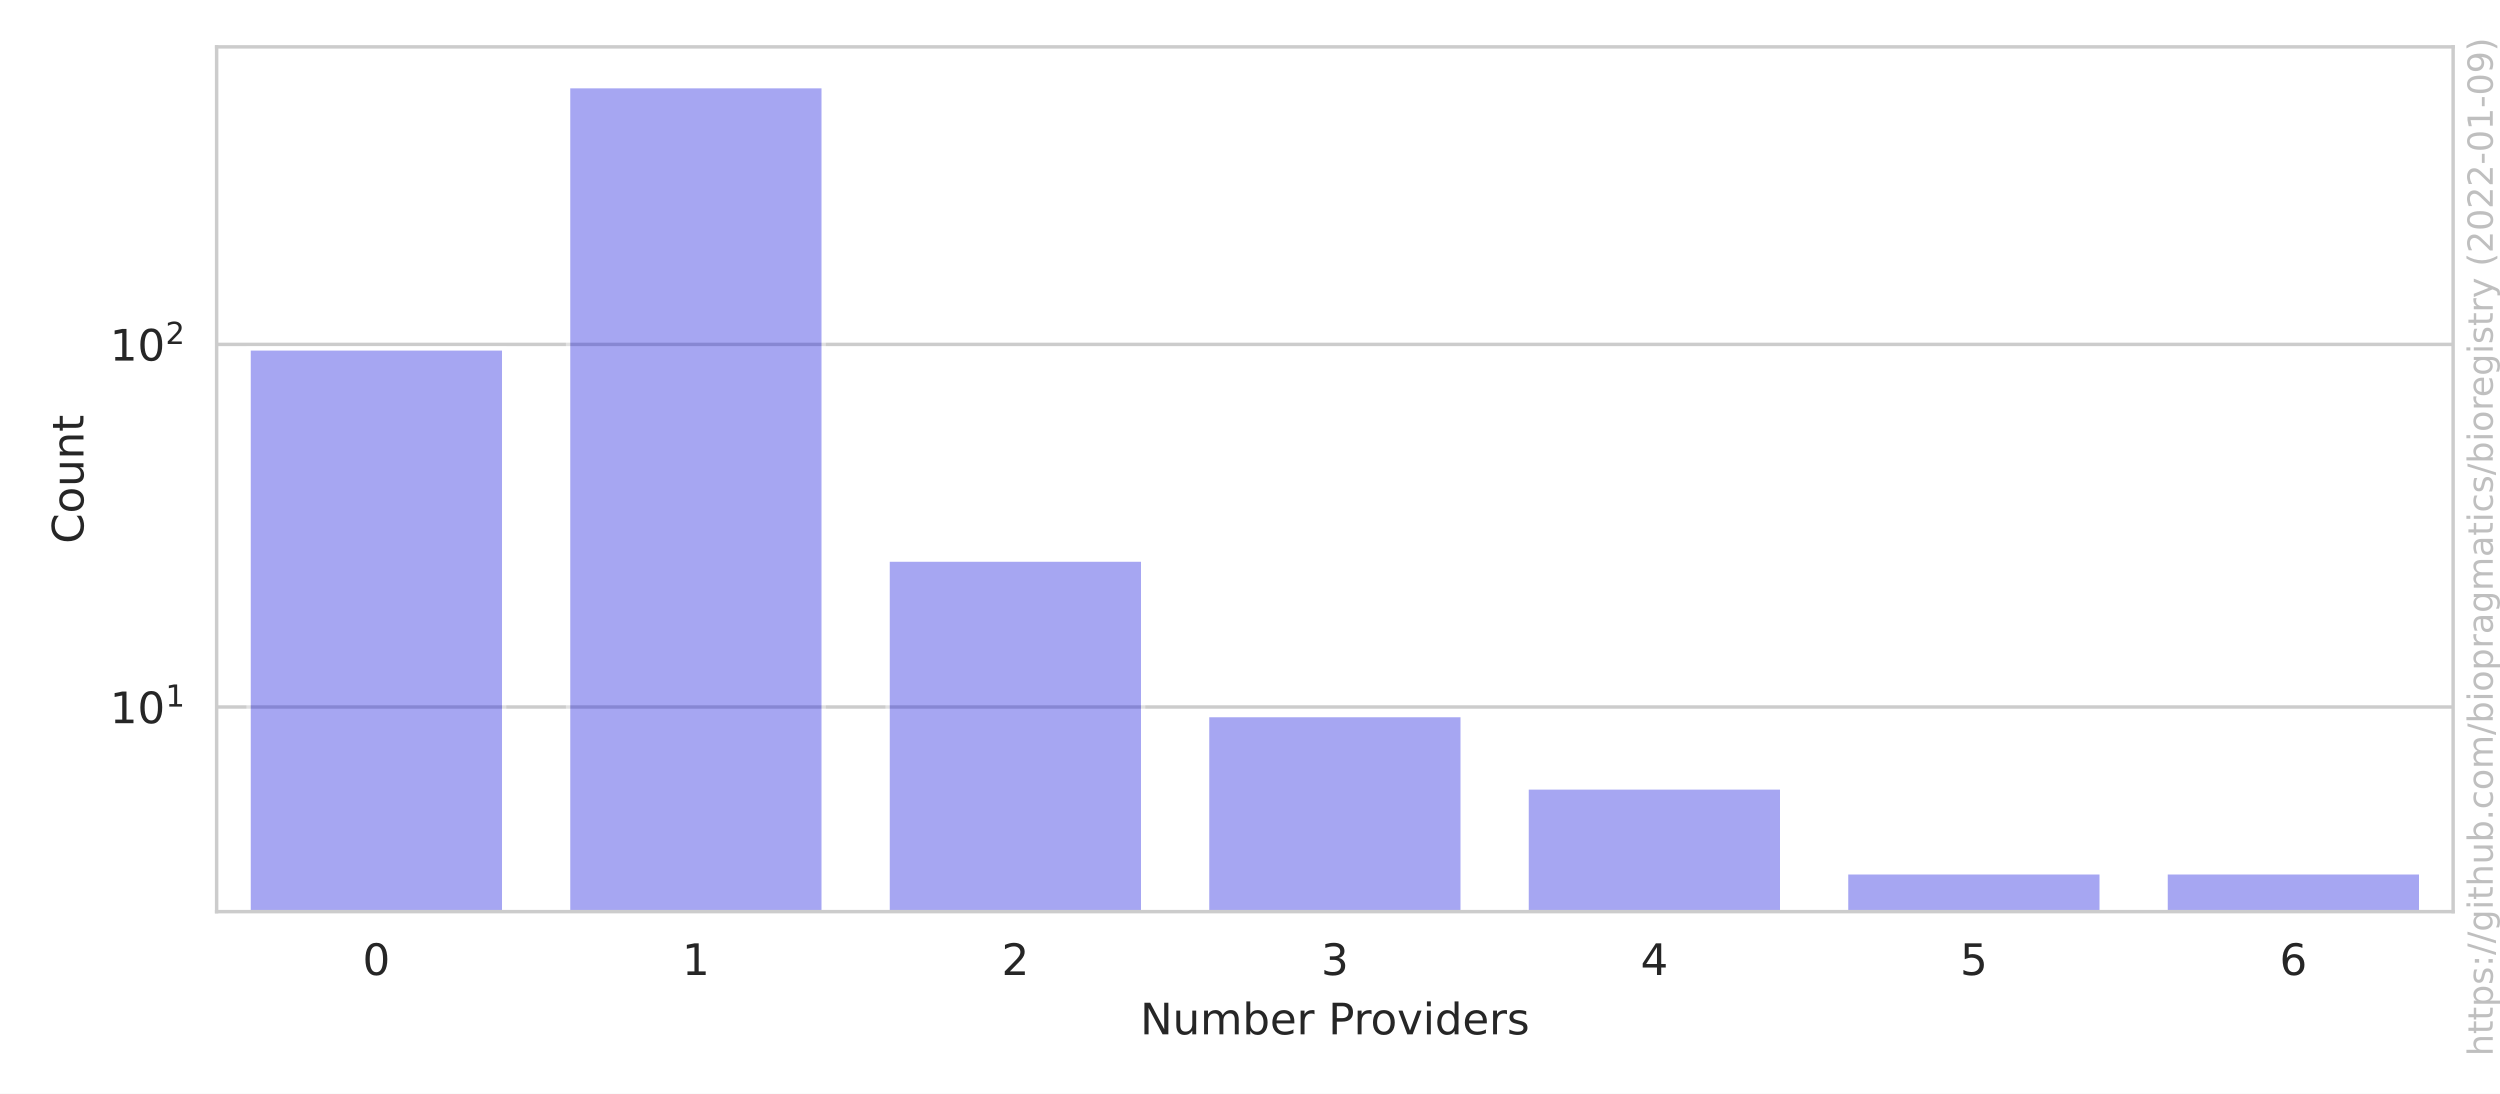
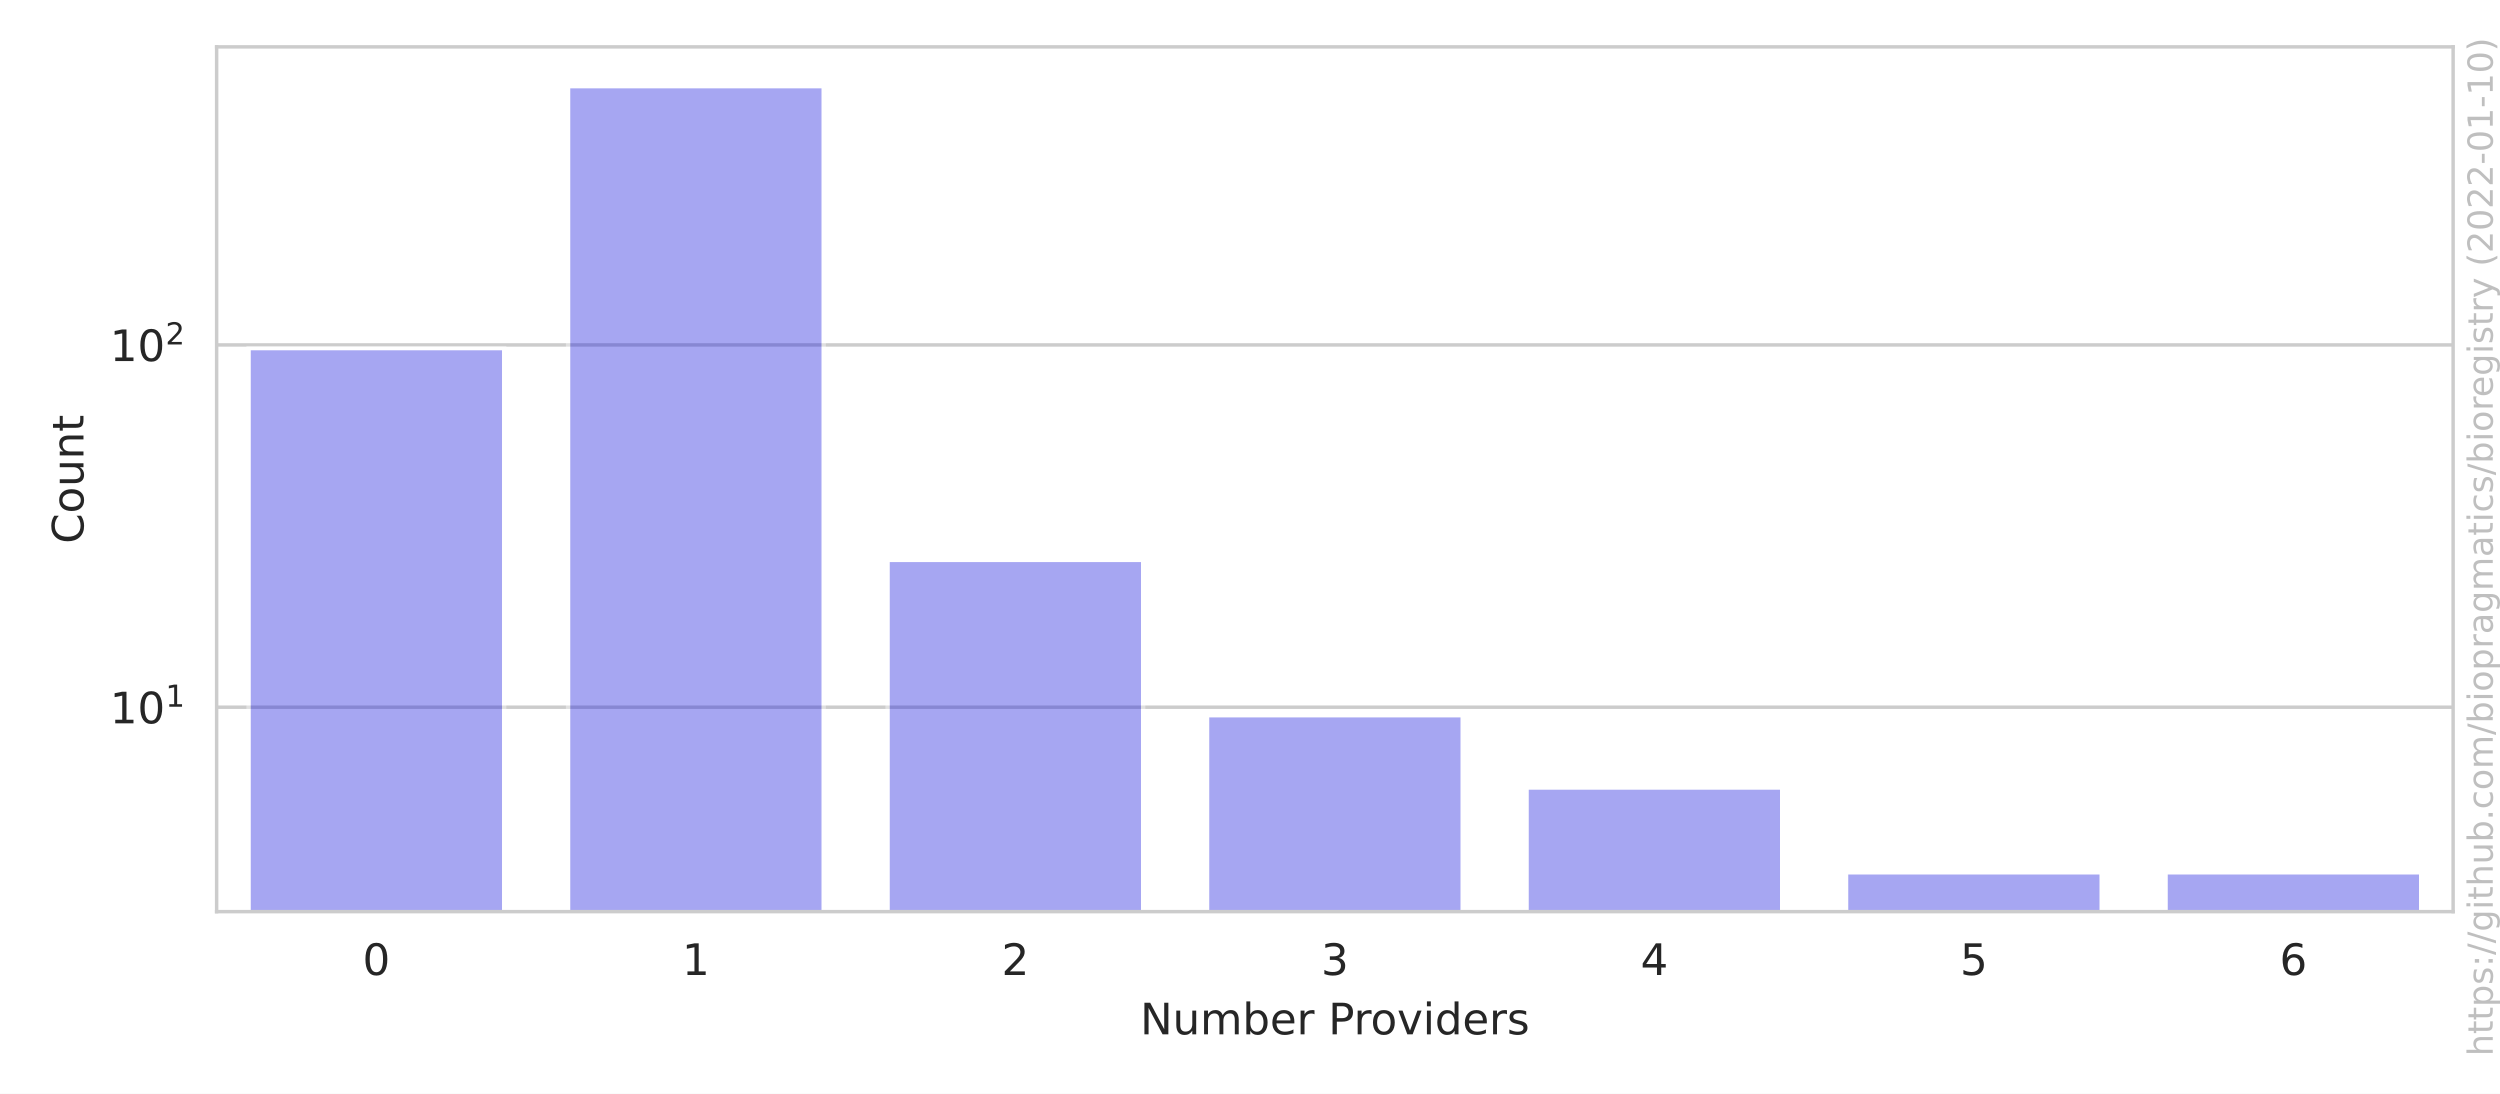
<svg xmlns="http://www.w3.org/2000/svg" xmlns:xlink="http://www.w3.org/1999/xlink" width="576pt" height="252pt" viewBox="0 0 576 252" version="1.1">
  <defs>
    <style type="text/css">*{stroke-linejoin: round; stroke-linecap: butt}</style>
  </defs>
  <g id="figure_1">
    <g id="patch_1">
      <path d="M 0 252  L 576 252  L 576 0  L 0 0  z " style="fill: #ffffff" />
    </g>
    <g id="axes_1">
      <g id="patch_2">
        <path d="M 49.913 210.04  L 565.2 210.04  L 565.2 10.8  L 49.913 10.8  z " style="fill: #ffffff" />
      </g>
      <g id="matplotlib.axis_1">
        <g id="xtick_1">
          <g id="text_1">
            <g style="fill: #262626" transform="translate(83.53767 224.6384)scale(0.1 -0.1)">
              <defs>
                <path id="DejaVuSans-30" d="M 2034 4250  Q 1547 4250 1301 3770  Q 1056 3291 1056 2328  Q 1056 1369 1301 889  Q 1547 409 2034 409  Q 2525 409 2770 889  Q 3016 1369 3016 2328  Q 3016 3291 2770 3770  Q 2525 4250 2034 4250  z M 2034 4750  Q 2819 4750 3233 4129  Q 3647 3509 3647 2328  Q 3647 1150 3233 529  Q 2819 -91 2034 -91  Q 1250 -91 836 529  Q 422 1150 422 2328  Q 422 3509 836 4129  Q 1250 4750 2034 4750  z " transform="scale(0.015625)" />
              </defs>
              <use xlink:href="#DejaVuSans-30" />
            </g>
          </g>
        </g>
        <g id="xtick_2">
          <g id="text_2">
            <g style="fill: #262626" transform="translate(157.1501 224.6384)scale(0.1 -0.1)">
              <defs>
                <path id="DejaVuSans-31" d="M 794 531  L 1825 531  L 1825 4091  L 703 3866  L 703 4441  L 1819 4666  L 2450 4666  L 2450 531  L 3481 531  L 3481 0  L 794 0  L 794 531  z " transform="scale(0.015625)" />
              </defs>
              <use xlink:href="#DejaVuSans-31" />
            </g>
          </g>
        </g>
        <g id="xtick_3">
          <g id="text_3">
            <g style="fill: #262626" transform="translate(230.7626 224.6384)scale(0.1 -0.1)">
              <defs>
                <path id="DejaVuSans-32" d="M 1228 531  L 3431 531  L 3431 0  L 469 0  L 469 531  Q 828 903 1448 1529  Q 2069 2156 2228 2338  Q 2531 2678 2651 2914  Q 2772 3150 2772 3378  Q 2772 3750 2511 3984  Q 2250 4219 1831 4219  Q 1534 4219 1204 4116  Q 875 4013 500 3803  L 500 4441  Q 881 4594 1212 4672  Q 1544 4750 1819 4750  Q 2544 4750 2975 4387  Q 3406 4025 3406 3419  Q 3406 3131 3298 2873  Q 3191 2616 2906 2266  Q 2828 2175 2409 1742  Q 1991 1309 1228 531  z " transform="scale(0.015625)" />
              </defs>
              <use xlink:href="#DejaVuSans-32" />
            </g>
          </g>
        </g>
        <g id="xtick_4">
          <g id="text_4">
            <g style="fill: #262626" transform="translate(304.3751 224.6384)scale(0.1 -0.1)">
              <defs>
                <path id="DejaVuSans-33" d="M 2597 2516  Q 3050 2419 3304 2112  Q 3559 1806 3559 1356  Q 3559 666 3084 287  Q 2609 -91 1734 -91  Q 1441 -91 1130 -33  Q 819 25 488 141  L 488 750  Q 750 597 1062 519  Q 1375 441 1716 441  Q 2309 441 2620 675  Q 2931 909 2931 1356  Q 2931 1769 2642 2001  Q 2353 2234 1838 2234  L 1294 2234  L 1294 2753  L 1863 2753  Q 2328 2753 2575 2939  Q 2822 3125 2822 3475  Q 2822 3834 2567 4026  Q 2313 4219 1838 4219  Q 1578 4219 1281 4162  Q 984 4106 628 3988  L 628 4550  Q 988 4650 1302 4700  Q 1616 4750 1894 4750  Q 2613 4750 3031 4423  Q 3450 4097 3450 3541  Q 3450 3153 3228 2886  Q 3006 2619 2597 2516  z " transform="scale(0.015625)" />
              </defs>
              <use xlink:href="#DejaVuSans-33" />
            </g>
          </g>
        </g>
        <g id="xtick_5">
          <g id="text_5">
            <g style="fill: #262626" transform="translate(377.9876 224.6384)scale(0.1 -0.1)">
              <defs>
                <path id="DejaVuSans-34" d="M 2419 4116  L 825 1625  L 2419 1625  L 2419 4116  z M 2253 4666  L 3047 4666  L 3047 1625  L 3713 1625  L 3713 1100  L 3047 1100  L 3047 0  L 2419 0  L 2419 1100  L 313 1100  L 313 1709  L 2253 4666  z " transform="scale(0.015625)" />
              </defs>
              <use xlink:href="#DejaVuSans-34" />
            </g>
          </g>
        </g>
        <g id="xtick_6">
          <g id="text_6">
            <g style="fill: #262626" transform="translate(451.6 224.6384)scale(0.1 -0.1)">
              <defs>
                <path id="DejaVuSans-35" d="M 691 4666  L 3169 4666  L 3169 4134  L 1269 4134  L 1269 2991  Q 1406 3038 1543 3061  Q 1681 3084 1819 3084  Q 2600 3084 3056 2656  Q 3513 2228 3513 1497  Q 3513 744 3044 326  Q 2575 -91 1722 -91  Q 1428 -91 1123 -41  Q 819 9 494 109  L 494 744  Q 775 591 1075 516  Q 1375 441 1709 441  Q 2250 441 2565 725  Q 2881 1009 2881 1497  Q 2881 1984 2565 2268  Q 2250 2553 1709 2553  Q 1456 2553 1204 2497  Q 953 2441 691 2322  L 691 4666  z " transform="scale(0.015625)" />
              </defs>
              <use xlink:href="#DejaVuSans-35" />
            </g>
          </g>
        </g>
        <g id="xtick_7">
          <g id="text_7">
            <g style="fill: #262626" transform="translate(525.2125 224.6384)scale(0.1 -0.1)">
              <defs>
                <path id="DejaVuSans-36" d="M 2113 2584  Q 1688 2584 1439 2293  Q 1191 2003 1191 1497  Q 1191 994 1439 701  Q 1688 409 2113 409  Q 2538 409 2786 701  Q 3034 994 3034 1497  Q 3034 2003 2786 2293  Q 2538 2584 2113 2584  z M 3366 4563  L 3366 3988  Q 3128 4100 2886 4159  Q 2644 4219 2406 4219  Q 1781 4219 1451 3797  Q 1122 3375 1075 2522  Q 1259 2794 1537 2939  Q 1816 3084 2150 3084  Q 2853 3084 3261 2657  Q 3669 2231 3669 1497  Q 3669 778 3244 343  Q 2819 -91 2113 -91  Q 1303 -91 875 529  Q 447 1150 447 2328  Q 447 3434 972 4092  Q 1497 4750 2381 4750  Q 2619 4750 2861 4703  Q 3103 4656 3366 4563  z " transform="scale(0.015625)" />
              </defs>
              <use xlink:href="#DejaVuSans-36" />
            </g>
          </g>
        </g>
        <g id="text_8">
          <g style="fill: #262626" transform="translate(262.6923 238.3166)scale(0.1 -0.1)">
            <defs>
              <path id="DejaVuSans-4e" d="M 628 4666  L 1478 4666  L 3547 763  L 3547 4666  L 4159 4666  L 4159 0  L 3309 0  L 1241 3903  L 1241 0  L 628 0  L 628 4666  z " transform="scale(0.015625)" />
              <path id="DejaVuSans-75" d="M 544 1381  L 544 3500  L 1119 3500  L 1119 1403  Q 1119 906 1312 657  Q 1506 409 1894 409  Q 2359 409 2629 706  Q 2900 1003 2900 1516  L 2900 3500  L 3475 3500  L 3475 0  L 2900 0  L 2900 538  Q 2691 219 2414 64  Q 2138 -91 1772 -91  Q 1169 -91 856 284  Q 544 659 544 1381  z M 1991 3584  L 1991 3584  z " transform="scale(0.015625)" />
              <path id="DejaVuSans-6d" d="M 3328 2828  Q 3544 3216 3844 3400  Q 4144 3584 4550 3584  Q 5097 3584 5394 3201  Q 5691 2819 5691 2113  L 5691 0  L 5113 0  L 5113 2094  Q 5113 2597 4934 2840  Q 4756 3084 4391 3084  Q 3944 3084 3684 2787  Q 3425 2491 3425 1978  L 3425 0  L 2847 0  L 2847 2094  Q 2847 2600 2669 2842  Q 2491 3084 2119 3084  Q 1678 3084 1418 2786  Q 1159 2488 1159 1978  L 1159 0  L 581 0  L 581 3500  L 1159 3500  L 1159 2956  Q 1356 3278 1631 3431  Q 1906 3584 2284 3584  Q 2666 3584 2933 3390  Q 3200 3197 3328 2828  z " transform="scale(0.015625)" />
              <path id="DejaVuSans-62" d="M 3116 1747  Q 3116 2381 2855 2742  Q 2594 3103 2138 3103  Q 1681 3103 1420 2742  Q 1159 2381 1159 1747  Q 1159 1113 1420 752  Q 1681 391 2138 391  Q 2594 391 2855 752  Q 3116 1113 3116 1747  z M 1159 2969  Q 1341 3281 1617 3432  Q 1894 3584 2278 3584  Q 2916 3584 3314 3078  Q 3713 2572 3713 1747  Q 3713 922 3314 415  Q 2916 -91 2278 -91  Q 1894 -91 1617 61  Q 1341 213 1159 525  L 1159 0  L 581 0  L 581 4863  L 1159 4863  L 1159 2969  z " transform="scale(0.015625)" />
              <path id="DejaVuSans-65" d="M 3597 1894  L 3597 1613  L 953 1613  Q 991 1019 1311 708  Q 1631 397 2203 397  Q 2534 397 2845 478  Q 3156 559 3463 722  L 3463 178  Q 3153 47 2828 -22  Q 2503 -91 2169 -91  Q 1331 -91 842 396  Q 353 884 353 1716  Q 353 2575 817 3079  Q 1281 3584 2069 3584  Q 2775 3584 3186 3129  Q 3597 2675 3597 1894  z M 3022 2063  Q 3016 2534 2758 2815  Q 2500 3097 2075 3097  Q 1594 3097 1305 2825  Q 1016 2553 972 2059  L 3022 2063  z " transform="scale(0.015625)" />
              <path id="DejaVuSans-72" d="M 2631 2963  Q 2534 3019 2420 3045  Q 2306 3072 2169 3072  Q 1681 3072 1420 2755  Q 1159 2438 1159 1844  L 1159 0  L 581 0  L 581 3500  L 1159 3500  L 1159 2956  Q 1341 3275 1631 3429  Q 1922 3584 2338 3584  Q 2397 3584 2469 3576  Q 2541 3569 2628 3553  L 2631 2963  z " transform="scale(0.015625)" />
              <path id="DejaVuSans-20" transform="scale(0.015625)" />
              <path id="DejaVuSans-50" d="M 1259 4147  L 1259 2394  L 2053 2394  Q 2494 2394 2734 2622  Q 2975 2850 2975 3272  Q 2975 3691 2734 3919  Q 2494 4147 2053 4147  L 1259 4147  z M 628 4666  L 2053 4666  Q 2838 4666 3239 4311  Q 3641 3956 3641 3272  Q 3641 2581 3239 2228  Q 2838 1875 2053 1875  L 1259 1875  L 1259 0  L 628 0  L 628 4666  z " transform="scale(0.015625)" />
              <path id="DejaVuSans-6f" d="M 1959 3097  Q 1497 3097 1228 2736  Q 959 2375 959 1747  Q 959 1119 1226 758  Q 1494 397 1959 397  Q 2419 397 2687 759  Q 2956 1122 2956 1747  Q 2956 2369 2687 2733  Q 2419 3097 1959 3097  z M 1959 3584  Q 2709 3584 3137 3096  Q 3566 2609 3566 1747  Q 3566 888 3137 398  Q 2709 -91 1959 -91  Q 1206 -91 779 398  Q 353 888 353 1747  Q 353 2609 779 3096  Q 1206 3584 1959 3584  z " transform="scale(0.015625)" />
              <path id="DejaVuSans-76" d="M 191 3500  L 800 3500  L 1894 563  L 2988 3500  L 3597 3500  L 2284 0  L 1503 0  L 191 3500  z " transform="scale(0.015625)" />
              <path id="DejaVuSans-69" d="M 603 3500  L 1178 3500  L 1178 0  L 603 0  L 603 3500  z M 603 4863  L 1178 4863  L 1178 4134  L 603 4134  L 603 4863  z " transform="scale(0.015625)" />
              <path id="DejaVuSans-64" d="M 2906 2969  L 2906 4863  L 3481 4863  L 3481 0  L 2906 0  L 2906 525  Q 2725 213 2448 61  Q 2172 -91 1784 -91  Q 1150 -91 751 415  Q 353 922 353 1747  Q 353 2572 751 3078  Q 1150 3584 1784 3584  Q 2172 3584 2448 3432  Q 2725 3281 2906 2969  z M 947 1747  Q 947 1113 1208 752  Q 1469 391 1925 391  Q 2381 391 2643 752  Q 2906 1113 2906 1747  Q 2906 2381 2643 2742  Q 2381 3103 1925 3103  Q 1469 3103 1208 2742  Q 947 2381 947 1747  z " transform="scale(0.015625)" />
              <path id="DejaVuSans-73" d="M 2834 3397  L 2834 2853  Q 2591 2978 2328 3040  Q 2066 3103 1784 3103  Q 1356 3103 1142 2972  Q 928 2841 928 2578  Q 928 2378 1081 2264  Q 1234 2150 1697 2047  L 1894 2003  Q 2506 1872 2764 1633  Q 3022 1394 3022 966  Q 3022 478 2636 193  Q 2250 -91 1575 -91  Q 1294 -91 989 -36  Q 684 19 347 128  L 347 722  Q 666 556 975 473  Q 1284 391 1588 391  Q 1994 391 2212 530  Q 2431 669 2431 922  Q 2431 1156 2273 1281  Q 2116 1406 1581 1522  L 1381 1569  Q 847 1681 609 1914  Q 372 2147 372 2553  Q 372 3047 722 3315  Q 1072 3584 1716 3584  Q 2034 3584 2315 3537  Q 2597 3491 2834 3397  z " transform="scale(0.015625)" />
            </defs>
            <use xlink:href="#DejaVuSans-4e" />
            <use xlink:href="#DejaVuSans-75" x="74.805" />
            <use xlink:href="#DejaVuSans-6d" x="138.184" />
            <use xlink:href="#DejaVuSans-62" x="235.596" />
            <use xlink:href="#DejaVuSans-65" x="299.072" />
            <use xlink:href="#DejaVuSans-72" x="360.596" />
            <use xlink:href="#DejaVuSans-20" x="401.709" />
            <use xlink:href="#DejaVuSans-50" x="433.496" />
            <use xlink:href="#DejaVuSans-72" x="492.049" />
            <use xlink:href="#DejaVuSans-6f" x="530.912" />
            <use xlink:href="#DejaVuSans-76" x="592.094" />
            <use xlink:href="#DejaVuSans-69" x="651.273" />
            <use xlink:href="#DejaVuSans-64" x="679.057" />
            <use xlink:href="#DejaVuSans-65" x="742.533" />
            <use xlink:href="#DejaVuSans-72" x="804.057" />
            <use xlink:href="#DejaVuSans-73" x="845.17" />
          </g>
        </g>
      </g>
      <g id="matplotlib.axis_2">
        <g id="ytick_1">
          <g id="line2d_1">
-             <path d="M 49.913 162.895  L 565.2 162.895  " clip-path="url(#p1737fb0132)" style="fill: none; stroke: #cccccc; stroke-width: 0.8; stroke-linecap: round" />
+             <path d="M 49.913 162.932  L 565.2 162.932  " clip-path="url(#p1737fb0132)" style="fill: none; stroke: #cccccc; stroke-width: 0.8; stroke-linecap: round" />
          </g>
          <g id="text_9">
-             <g style="fill: #262626" transform="translate(25.31268 166.6945)scale(0.1 -0.1)">
+             <g style="fill: #262626" transform="translate(25.31268 166.7314)scale(0.1 -0.1)">
              <use xlink:href="#DejaVuSans-31" transform="translate(0 0.684375)" />
              <use xlink:href="#DejaVuSans-30" transform="translate(63.62305 0.684375)" />
              <use xlink:href="#DejaVuSans-31" transform="translate(128.2031 38.96563)scale(0.7)" />
            </g>
          </g>
        </g>
        <g id="ytick_2">
          <g id="line2d_2">
-             <path d="M 49.913 79.356  L 565.2 79.356  " clip-path="url(#p1737fb0132)" style="fill: none; stroke: #cccccc; stroke-width: 0.8; stroke-linecap: round" />
+             <path d="M 49.913 79.473  L 565.2 79.473  " clip-path="url(#p1737fb0132)" style="fill: none; stroke: #cccccc; stroke-width: 0.8; stroke-linecap: round" />
          </g>
          <g id="text_10">
-             <g style="fill: #262626" transform="translate(25.31268 83.15488)scale(0.1 -0.1)">
+             <g style="fill: #262626" transform="translate(25.31268 83.27263)scale(0.1 -0.1)">
              <use xlink:href="#DejaVuSans-31" transform="translate(0 0.765625)" />
              <use xlink:href="#DejaVuSans-30" transform="translate(63.62305 0.765625)" />
              <use xlink:href="#DejaVuSans-32" transform="translate(128.2031 39.04688)scale(0.7)" />
            </g>
          </g>
        </g>
        <g id="ytick_3" />
        <g id="ytick_4" />
        <g id="ytick_5" />
        <g id="ytick_6" />
        <g id="ytick_7" />
        <g id="ytick_8" />
        <g id="ytick_9" />
        <g id="ytick_10" />
        <g id="ytick_11" />
        <g id="ytick_12" />
        <g id="ytick_13" />
        <g id="ytick_14" />
        <g id="ytick_15" />
        <g id="ytick_16" />
        <g id="ytick_17" />
        <g id="ytick_18" />
        <g id="ytick_19" />
        <g id="ytick_20" />
        <g id="ytick_21" />
        <g id="ytick_22" />
        <g id="text_11">
          <g style="fill: #262626" transform="translate(19.233 125.2684)rotate(-90)scale(0.1 -0.1)">
            <defs>
              <path id="DejaVuSans-43" d="M 4122 4306  L 4122 3641  Q 3803 3938 3442 4084  Q 3081 4231 2675 4231  Q 1875 4231 1450 3742  Q 1025 3253 1025 2328  Q 1025 1406 1450 917  Q 1875 428 2675 428  Q 3081 428 3442 575  Q 3803 722 4122 1019  L 4122 359  Q 3791 134 3420 21  Q 3050 -91 2638 -91  Q 1578 -91 968 557  Q 359 1206 359 2328  Q 359 3453 968 4101  Q 1578 4750 2638 4750  Q 3056 4750 3426 4639  Q 3797 4528 4122 4306  z " transform="scale(0.015625)" />
              <path id="DejaVuSans-6e" d="M 3513 2113  L 3513 0  L 2938 0  L 2938 2094  Q 2938 2591 2744 2837  Q 2550 3084 2163 3084  Q 1697 3084 1428 2787  Q 1159 2491 1159 1978  L 1159 0  L 581 0  L 581 3500  L 1159 3500  L 1159 2956  Q 1366 3272 1645 3428  Q 1925 3584 2291 3584  Q 2894 3584 3203 3211  Q 3513 2838 3513 2113  z " transform="scale(0.015625)" />
              <path id="DejaVuSans-74" d="M 1172 4494  L 1172 3500  L 2356 3500  L 2356 3053  L 1172 3053  L 1172 1153  Q 1172 725 1289 603  Q 1406 481 1766 481  L 2356 481  L 2356 0  L 1766 0  Q 1100 0 847 248  Q 594 497 594 1153  L 594 3053  L 172 3053  L 172 3500  L 594 3500  L 594 4494  L 1172 4494  z " transform="scale(0.015625)" />
            </defs>
            <use xlink:href="#DejaVuSans-43" />
            <use xlink:href="#DejaVuSans-6f" x="69.824" />
            <use xlink:href="#DejaVuSans-75" x="131.006" />
            <use xlink:href="#DejaVuSans-6e" x="194.385" />
            <use xlink:href="#DejaVuSans-74" x="257.764" />
          </g>
        </g>
      </g>
      <g id="patch_3">
-         <path d="M 57.274 83786.035  L 116.164 83786.035  L 116.164 80.274  L 57.274 80.274  z " clip-path="url(#p1737fb0132)" style="fill: #2020df; opacity: 0.4; stroke: #ffffff; stroke-linejoin: miter" />
+         <path d="M 57.274 83705.114  L 116.164 83705.114  L 116.164 80.206  L 57.274 80.206  z " clip-path="url(#p1737fb0132)" style="fill: #2020df; opacity: 0.4; stroke: #ffffff; stroke-linejoin: miter" />
      </g>
      <g id="patch_4">
-         <path d="M 130.886 83786.035  L 189.776 83786.035  L 189.776 19.856  L 130.886 19.856  z " clip-path="url(#p1737fb0132)" style="fill: #2020df; opacity: 0.4; stroke: #ffffff; stroke-linejoin: miter" />
+         <path d="M 130.886 83705.114  L 189.776 83705.114  L 189.776 19.856  L 130.886 19.856  z " clip-path="url(#p1737fb0132)" style="fill: #2020df; opacity: 0.4; stroke: #ffffff; stroke-linejoin: miter" />
      </g>
      <g id="patch_5">
-         <path d="M 204.499 83786.035  L 263.389 83786.035  L 263.389 128.933  L 204.499 128.933  z " clip-path="url(#p1737fb0132)" style="fill: #2020df; opacity: 0.4; stroke: #ffffff; stroke-linejoin: miter" />
+         <path d="M 204.499 83705.114  L 263.389 83705.114  L 263.389 129.003  L 204.499 129.003  z " clip-path="url(#p1737fb0132)" style="fill: #2020df; opacity: 0.4; stroke: #ffffff; stroke-linejoin: miter" />
      </g>
      <g id="patch_6">
-         <path d="M 278.111 83786.035  L 337.001 83786.035  L 337.001 164.756  L 278.111 164.756  z " clip-path="url(#p1737fb0132)" style="fill: #2020df; opacity: 0.4; stroke: #ffffff; stroke-linejoin: miter" />
+         <path d="M 278.111 83705.114  L 337.001 83705.114  L 337.001 164.791  L 278.111 164.791  z " clip-path="url(#p1737fb0132)" style="fill: #2020df; opacity: 0.4; stroke: #ffffff; stroke-linejoin: miter" />
      </g>
      <g id="patch_7">
-         <path d="M 351.724 83786.035  L 410.614 83786.035  L 410.614 181.428  L 351.724 181.428  z " clip-path="url(#p1737fb0132)" style="fill: #2020df; opacity: 0.4; stroke: #ffffff; stroke-linejoin: miter" />
+         <path d="M 351.724 83705.114  L 410.614 83705.114  L 410.614 181.447  L 351.724 181.447  z " clip-path="url(#p1737fb0132)" style="fill: #2020df; opacity: 0.4; stroke: #ffffff; stroke-linejoin: miter" />
      </g>
      <g id="patch_8">
-         <path d="M 425.336 83786.035  L 484.226 83786.035  L 484.226 200.984  L 425.336 200.984  z " clip-path="url(#p1737fb0132)" style="fill: #2020df; opacity: 0.4; stroke: #ffffff; stroke-linejoin: miter" />
+         <path d="M 425.336 83705.114  L 484.226 83705.114  L 484.226 200.984  L 425.336 200.984  z " clip-path="url(#p1737fb0132)" style="fill: #2020df; opacity: 0.4; stroke: #ffffff; stroke-linejoin: miter" />
      </g>
      <g id="patch_9">
-         <path d="M 498.949 83786.035  L 557.839 83786.035  L 557.839 200.984  L 498.949 200.984  z " clip-path="url(#p1737fb0132)" style="fill: #2020df; opacity: 0.4; stroke: #ffffff; stroke-linejoin: miter" />
+         <path d="M 498.949 83705.114  L 557.839 83705.114  L 557.839 200.984  L 498.949 200.984  z " clip-path="url(#p1737fb0132)" style="fill: #2020df; opacity: 0.4; stroke: #ffffff; stroke-linejoin: miter" />
      </g>
      <g id="patch_10">
        <path d="M 49.913 210.04  L 49.913 10.8  " style="fill: none; stroke: #cccccc; stroke-width: 0.8; stroke-linejoin: miter; stroke-linecap: square" />
      </g>
      <g id="patch_11">
        <path d="M 565.2 210.04  L 565.2 10.8  " style="fill: none; stroke: #cccccc; stroke-width: 0.8; stroke-linejoin: miter; stroke-linecap: square" />
      </g>
      <g id="patch_12">
        <path d="M 49.913 210.04  L 565.2 210.04  " style="fill: none; stroke: #cccccc; stroke-width: 0.8; stroke-linejoin: miter; stroke-linecap: square" />
      </g>
      <g id="patch_13">
        <path d="M 49.913 10.8  L 565.2 10.8  " style="fill: none; stroke: #cccccc; stroke-width: 0.8; stroke-linejoin: miter; stroke-linecap: square" />
      </g>
    </g>
    <g id="text_12">
      <g style="fill: #808080; opacity: 0.5" transform="translate(574.3362 243.3237)rotate(-90)scale(0.08 -0.08)">
        <defs>
          <path id="DejaVuSans-68" d="M 3513 2113  L 3513 0  L 2938 0  L 2938 2094  Q 2938 2591 2744 2837  Q 2550 3084 2163 3084  Q 1697 3084 1428 2787  Q 1159 2491 1159 1978  L 1159 0  L 581 0  L 581 4863  L 1159 4863  L 1159 2956  Q 1366 3272 1645 3428  Q 1925 3584 2291 3584  Q 2894 3584 3203 3211  Q 3513 2838 3513 2113  z " transform="scale(0.015625)" />
          <path id="DejaVuSans-70" d="M 1159 525  L 1159 -1331  L 581 -1331  L 581 3500  L 1159 3500  L 1159 2969  Q 1341 3281 1617 3432  Q 1894 3584 2278 3584  Q 2916 3584 3314 3078  Q 3713 2572 3713 1747  Q 3713 922 3314 415  Q 2916 -91 2278 -91  Q 1894 -91 1617 61  Q 1341 213 1159 525  z M 3116 1747  Q 3116 2381 2855 2742  Q 2594 3103 2138 3103  Q 1681 3103 1420 2742  Q 1159 2381 1159 1747  Q 1159 1113 1420 752  Q 1681 391 2138 391  Q 2594 391 2855 752  Q 3116 1113 3116 1747  z " transform="scale(0.015625)" />
          <path id="DejaVuSans-3a" d="M 750 794  L 1409 794  L 1409 0  L 750 0  L 750 794  z M 750 3309  L 1409 3309  L 1409 2516  L 750 2516  L 750 3309  z " transform="scale(0.015625)" />
          <path id="DejaVuSans-2f" d="M 1625 4666  L 2156 4666  L 531 -594  L 0 -594  L 1625 4666  z " transform="scale(0.015625)" />
          <path id="DejaVuSans-67" d="M 2906 1791  Q 2906 2416 2648 2759  Q 2391 3103 1925 3103  Q 1463 3103 1205 2759  Q 947 2416 947 1791  Q 947 1169 1205 825  Q 1463 481 1925 481  Q 2391 481 2648 825  Q 2906 1169 2906 1791  z M 3481 434  Q 3481 -459 3084 -895  Q 2688 -1331 1869 -1331  Q 1566 -1331 1297 -1286  Q 1028 -1241 775 -1147  L 775 -588  Q 1028 -725 1275 -790  Q 1522 -856 1778 -856  Q 2344 -856 2625 -561  Q 2906 -266 2906 331  L 2906 616  Q 2728 306 2450 153  Q 2172 0 1784 0  Q 1141 0 747 490  Q 353 981 353 1791  Q 353 2603 747 3093  Q 1141 3584 1784 3584  Q 2172 3584 2450 3431  Q 2728 3278 2906 2969  L 2906 3500  L 3481 3500  L 3481 434  z " transform="scale(0.015625)" />
          <path id="DejaVuSans-2e" d="M 684 794  L 1344 794  L 1344 0  L 684 0  L 684 794  z " transform="scale(0.015625)" />
          <path id="DejaVuSans-63" d="M 3122 3366  L 3122 2828  Q 2878 2963 2633 3030  Q 2388 3097 2138 3097  Q 1578 3097 1268 2742  Q 959 2388 959 1747  Q 959 1106 1268 751  Q 1578 397 2138 397  Q 2388 397 2633 464  Q 2878 531 3122 666  L 3122 134  Q 2881 22 2623 -34  Q 2366 -91 2075 -91  Q 1284 -91 818 406  Q 353 903 353 1747  Q 353 2603 823 3093  Q 1294 3584 2113 3584  Q 2378 3584 2631 3529  Q 2884 3475 3122 3366  z " transform="scale(0.015625)" />
          <path id="DejaVuSans-61" d="M 2194 1759  Q 1497 1759 1228 1600  Q 959 1441 959 1056  Q 959 750 1161 570  Q 1363 391 1709 391  Q 2188 391 2477 730  Q 2766 1069 2766 1631  L 2766 1759  L 2194 1759  z M 3341 1997  L 3341 0  L 2766 0  L 2766 531  Q 2569 213 2275 61  Q 1981 -91 1556 -91  Q 1019 -91 701 211  Q 384 513 384 1019  Q 384 1609 779 1909  Q 1175 2209 1959 2209  L 2766 2209  L 2766 2266  Q 2766 2663 2505 2880  Q 2244 3097 1772 3097  Q 1472 3097 1187 3025  Q 903 2953 641 2809  L 641 3341  Q 956 3463 1253 3523  Q 1550 3584 1831 3584  Q 2591 3584 2966 3190  Q 3341 2797 3341 1997  z " transform="scale(0.015625)" />
          <path id="DejaVuSans-79" d="M 2059 -325  Q 1816 -950 1584 -1140  Q 1353 -1331 966 -1331  L 506 -1331  L 506 -850  L 844 -850  Q 1081 -850 1212 -737  Q 1344 -625 1503 -206  L 1606 56  L 191 3500  L 800 3500  L 1894 763  L 2988 3500  L 3597 3500  L 2059 -325  z " transform="scale(0.015625)" />
          <path id="DejaVuSans-28" d="M 1984 4856  Q 1566 4138 1362 3434  Q 1159 2731 1159 2009  Q 1159 1288 1364 580  Q 1569 -128 1984 -844  L 1484 -844  Q 1016 -109 783 600  Q 550 1309 550 2009  Q 550 2706 781 3412  Q 1013 4119 1484 4856  L 1984 4856  z " transform="scale(0.015625)" />
          <path id="DejaVuSans-2d" d="M 313 2009  L 1997 2009  L 1997 1497  L 313 1497  L 313 2009  z " transform="scale(0.015625)" />
-           <path id="DejaVuSans-39" d="M 703 97  L 703 672  Q 941 559 1184 500  Q 1428 441 1663 441  Q 2288 441 2617 861  Q 2947 1281 2994 2138  Q 2813 1869 2534 1725  Q 2256 1581 1919 1581  Q 1219 1581 811 2004  Q 403 2428 403 3163  Q 403 3881 828 4315  Q 1253 4750 1959 4750  Q 2769 4750 3195 4129  Q 3622 3509 3622 2328  Q 3622 1225 3098 567  Q 2575 -91 1691 -91  Q 1453 -91 1209 -44  Q 966 3 703 97  z M 1959 2075  Q 2384 2075 2632 2365  Q 2881 2656 2881 3163  Q 2881 3666 2632 3958  Q 2384 4250 1959 4250  Q 1534 4250 1286 3958  Q 1038 3666 1038 3163  Q 1038 2656 1286 2365  Q 1534 2075 1959 2075  z " transform="scale(0.015625)" />
          <path id="DejaVuSans-29" d="M 513 4856  L 1013 4856  Q 1481 4119 1714 3412  Q 1947 2706 1947 2009  Q 1947 1309 1714 600  Q 1481 -109 1013 -844  L 513 -844  Q 928 -128 1133 580  Q 1338 1288 1338 2009  Q 1338 2731 1133 3434  Q 928 4138 513 4856  z " transform="scale(0.015625)" />
        </defs>
        <use xlink:href="#DejaVuSans-68" />
        <use xlink:href="#DejaVuSans-74" x="63.379" />
        <use xlink:href="#DejaVuSans-74" x="102.588" />
        <use xlink:href="#DejaVuSans-70" x="141.797" />
        <use xlink:href="#DejaVuSans-73" x="205.273" />
        <use xlink:href="#DejaVuSans-3a" x="257.373" />
        <use xlink:href="#DejaVuSans-2f" x="291.064" />
        <use xlink:href="#DejaVuSans-2f" x="324.756" />
        <use xlink:href="#DejaVuSans-67" x="358.447" />
        <use xlink:href="#DejaVuSans-69" x="421.924" />
        <use xlink:href="#DejaVuSans-74" x="449.707" />
        <use xlink:href="#DejaVuSans-68" x="488.916" />
        <use xlink:href="#DejaVuSans-75" x="552.295" />
        <use xlink:href="#DejaVuSans-62" x="615.674" />
        <use xlink:href="#DejaVuSans-2e" x="679.15" />
        <use xlink:href="#DejaVuSans-63" x="710.938" />
        <use xlink:href="#DejaVuSans-6f" x="765.918" />
        <use xlink:href="#DejaVuSans-6d" x="827.1" />
        <use xlink:href="#DejaVuSans-2f" x="924.512" />
        <use xlink:href="#DejaVuSans-62" x="958.203" />
        <use xlink:href="#DejaVuSans-69" x="1021.68" />
        <use xlink:href="#DejaVuSans-6f" x="1049.463" />
        <use xlink:href="#DejaVuSans-70" x="1110.645" />
        <use xlink:href="#DejaVuSans-72" x="1174.121" />
        <use xlink:href="#DejaVuSans-61" x="1215.234" />
        <use xlink:href="#DejaVuSans-67" x="1276.514" />
        <use xlink:href="#DejaVuSans-6d" x="1339.99" />
        <use xlink:href="#DejaVuSans-61" x="1437.402" />
        <use xlink:href="#DejaVuSans-74" x="1498.682" />
        <use xlink:href="#DejaVuSans-69" x="1537.891" />
        <use xlink:href="#DejaVuSans-63" x="1565.674" />
        <use xlink:href="#DejaVuSans-73" x="1620.654" />
        <use xlink:href="#DejaVuSans-2f" x="1672.754" />
        <use xlink:href="#DejaVuSans-62" x="1706.445" />
        <use xlink:href="#DejaVuSans-69" x="1769.922" />
        <use xlink:href="#DejaVuSans-6f" x="1797.705" />
        <use xlink:href="#DejaVuSans-72" x="1858.887" />
        <use xlink:href="#DejaVuSans-65" x="1897.75" />
        <use xlink:href="#DejaVuSans-67" x="1959.273" />
        <use xlink:href="#DejaVuSans-69" x="2022.75" />
        <use xlink:href="#DejaVuSans-73" x="2050.533" />
        <use xlink:href="#DejaVuSans-74" x="2102.633" />
        <use xlink:href="#DejaVuSans-72" x="2141.842" />
        <use xlink:href="#DejaVuSans-79" x="2182.955" />
        <use xlink:href="#DejaVuSans-20" x="2242.135" />
        <use xlink:href="#DejaVuSans-28" x="2273.922" />
        <use xlink:href="#DejaVuSans-32" x="2312.936" />
        <use xlink:href="#DejaVuSans-30" x="2376.559" />
        <use xlink:href="#DejaVuSans-32" x="2440.182" />
        <use xlink:href="#DejaVuSans-32" x="2503.805" />
        <use xlink:href="#DejaVuSans-2d" x="2567.428" />
        <use xlink:href="#DejaVuSans-30" x="2603.512" />
        <use xlink:href="#DejaVuSans-31" x="2667.135" />
        <use xlink:href="#DejaVuSans-2d" x="2730.758" />
-         <use xlink:href="#DejaVuSans-30" x="2766.842" />
-         <use xlink:href="#DejaVuSans-39" x="2830.465" />
+         <use xlink:href="#DejaVuSans-31" x="2766.842" />
+         <use xlink:href="#DejaVuSans-30" x="2830.465" />
        <use xlink:href="#DejaVuSans-29" x="2894.088" />
      </g>
    </g>
  </g>
  <defs>
    <clipPath id="p1737fb0132">
      <rect x="49.913" y="10.8" width="515.287" height="199.24" />
    </clipPath>
  </defs>
</svg>
